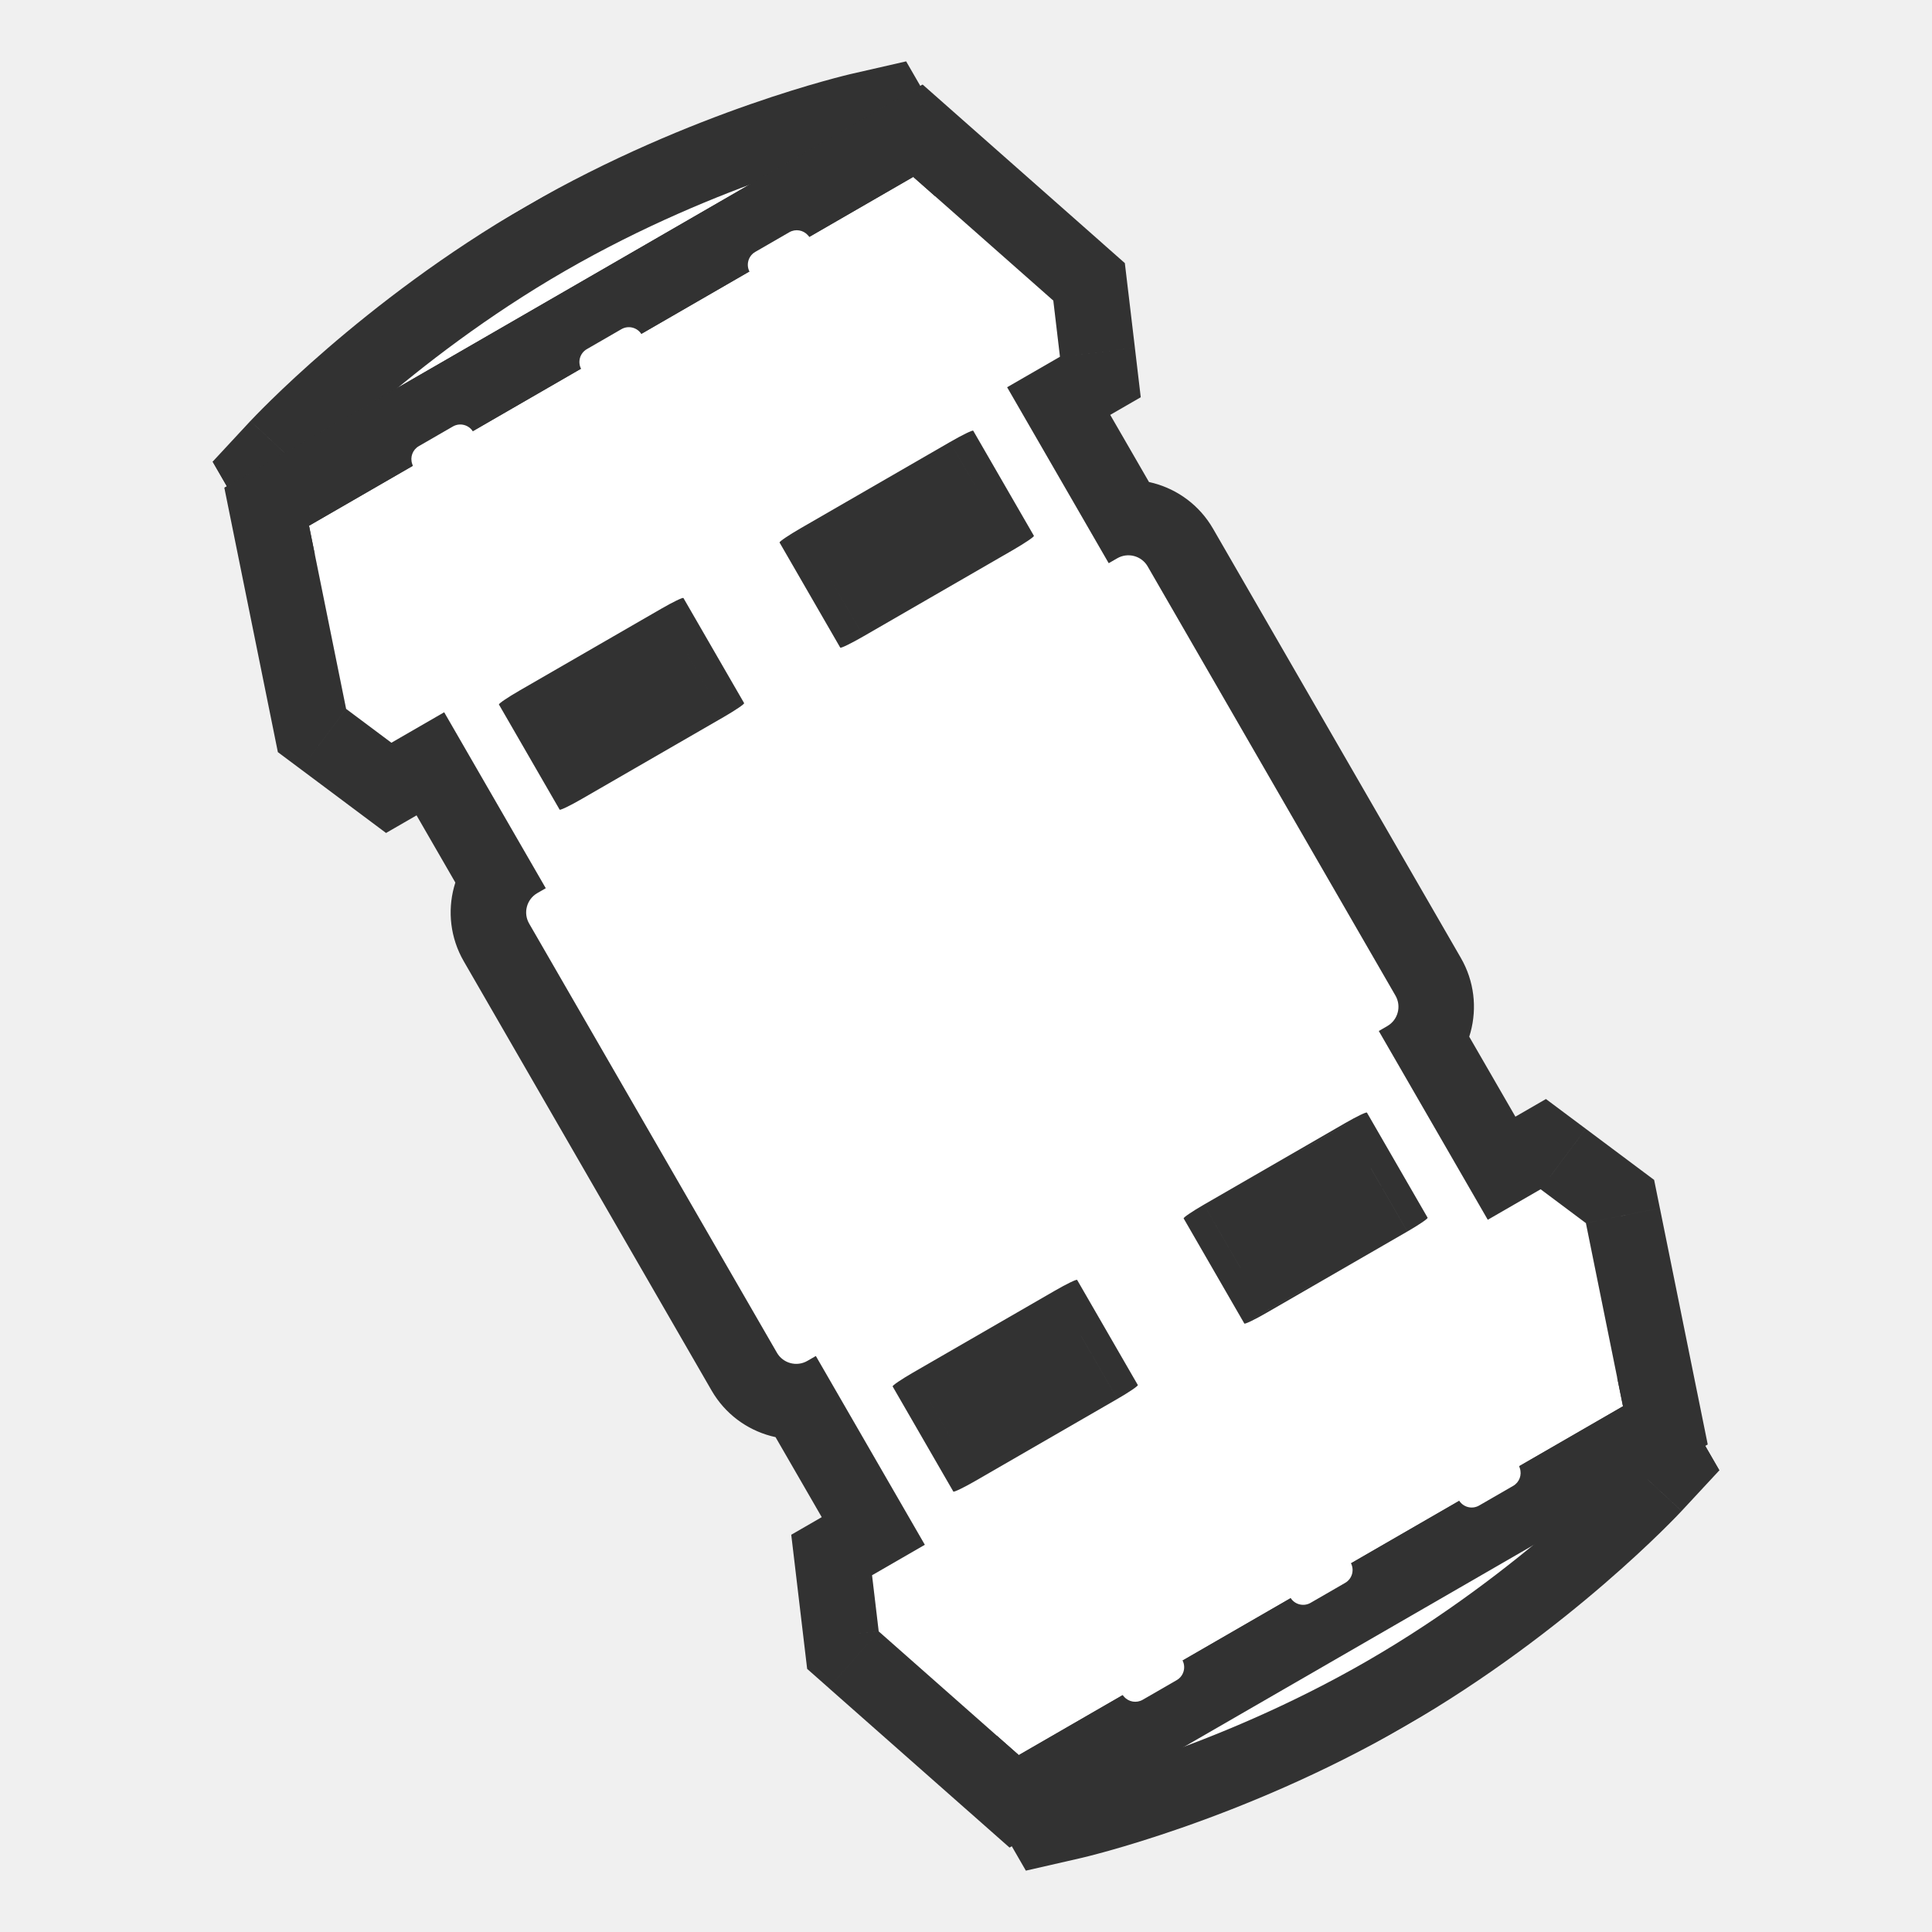
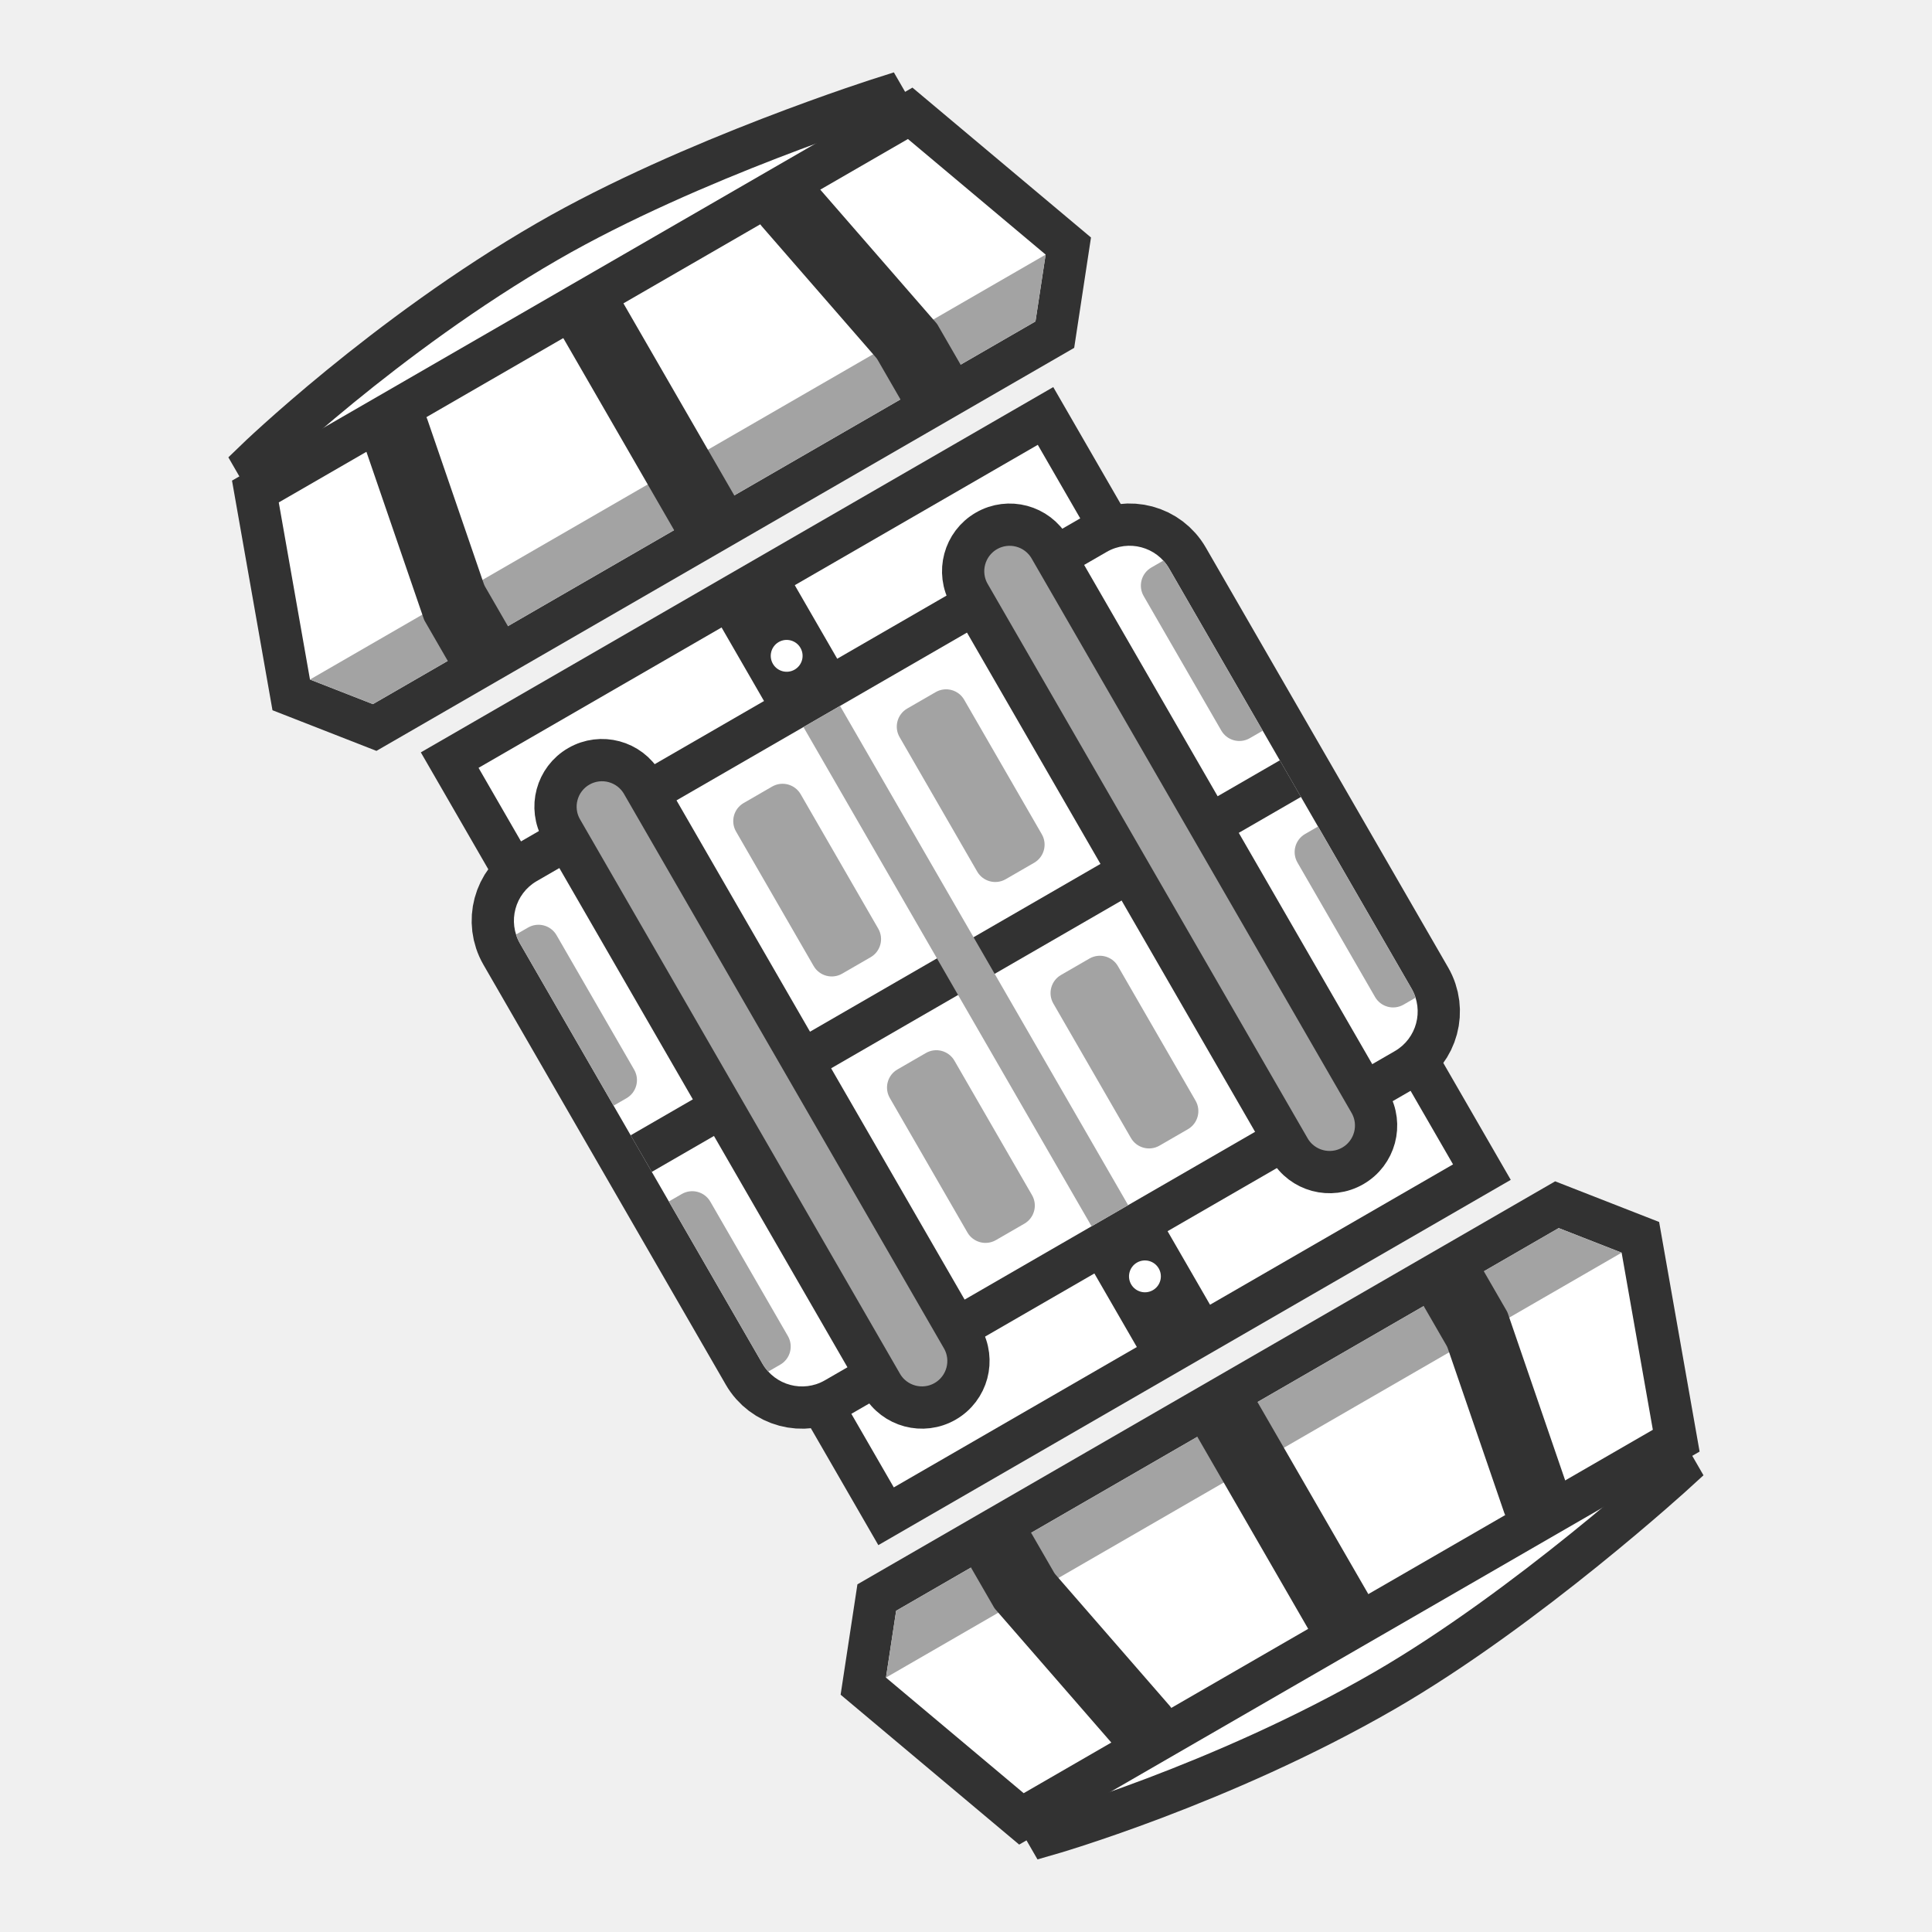
- <svg xmlns="http://www.w3.org/2000/svg" style="isolation:isolate" width="128" height="128" version="1.1" id="svg5">
+ <svg xmlns="http://www.w3.org/2000/svg" style="isolation:isolate" width="128" height="128" version="1.1" id="svg5" xml:space="preserve">
  <defs id="defs5">
    <mask id="path-1-outside-1" maskUnits="userSpaceOnUse" x="6.465" y="0.102" width="54" height="13" fill="#000000">
      <rect fill="#ffffff" x="6.465" y="0.102" width="54" height="13" id="rect1" />
      <path fill-rule="evenodd" clip-rule="evenodd" d="m 54.533,8.072 c 0,-5.8e-4 0,-0.001 0,-0.002 0,0 -9.641,-2.968 -21.534,-2.968 -11.893,0 -21.534,2.968 -21.534,2.968 0,5.8e-4 0,0.001 0,0.002 z" id="path1-7" />
    </mask>
    <mask id="path-3-outside-2" maskUnits="userSpaceOnUse" x="5.535" y="103.431" width="54" height="13" fill="#000000">
      <rect fill="#ffffff" x="5.535" y="103.431" width="54" height="13" id="rect3" />
      <path fill-rule="evenodd" clip-rule="evenodd" d="m 11.467,108.46 c 0,0.001 0,0.002 0,0.002 0,0 9.641,2.969 21.534,2.969 11.893,0 21.534,-2.969 21.534,-2.969 0,0 0,-0.001 0,-0.002 z" id="path4-9" />
    </mask>
    <mask id="path-5-outside-3" maskUnits="userSpaceOnUse" x="-0.051" y="6.242" width="66" height="105" fill="#000000">
      <rect fill="#ffffff" x="-0.051" y="6.242" width="66" height="105" id="rect6" />
      <path fill-rule="evenodd" clip-rule="evenodd" d="M 9.89,11.242 H 56.111 l 3.941,11.738 -1.478,3.442 h -4.042 v 13.46 h 0.651 c 0.816,0 1.478,0.661 1.478,1.478 v 32.832 c 0,0.816 -0.661,1.478 -1.478,1.478 h -0.651 v 14.441 h 4.042 l 1.477,3.442 -3.94,11.738 H 9.89 L 5.949,93.552 7.427,90.11 h 4.038 V 75.669 h -0.647 c -0.816,0 -1.478,-0.662 -1.478,-1.478 V 41.36 c 0,-0.816 0.662,-1.478 1.478,-1.478 h 0.647 V 26.422 H 7.427 L 5.95,22.98 Z m 4.974,68.718 c 0,-0.066 0.73,-0.12 1.63,-0.12 h 10.853 c 0.9,0 1.63,0.054 1.63,0.12 v 8.04 c 0,0.066 -0.73,0.12 -1.63,0.12 H 16.494 c -0.9,0 -1.63,-0.054 -1.63,-0.12 z M 16.494,27.673 c -0.9,0 -1.63,0.054 -1.63,0.12 v 8.04 c 0,0.066 0.73,0.12 1.63,0.12 h 10.853 c 0.9,0 1.63,-0.054 1.63,-0.12 v -8.04 c 0,-0.066 -0.73,-0.12 -1.63,-0.12 z m 20.633,52.287 c 0,-0.066 0.725,-0.12 1.619,-0.12 h 10.782 c 0.894,0 1.619,0.054 1.619,0.12 v 8.04 c 0,0.066 -0.725,0.12 -1.619,0.12 h -10.782 c -0.894,0 -1.619,-0.054 -1.619,-0.12 z m 0.916,-52.287 c -0.945,0 -1.711,0.054 -1.711,0.12 v 8.04 c 0,0.066 0.766,0.12 1.711,0.12 h 11.392 c 0.945,0 1.711,-0.054 1.711,-0.12 v -8.04 c 0,-0.066 -0.766,-0.12 -1.711,-0.12 z" id="path7" />
    </mask>
+     <mask id="path-1-outside-1-3" maskUnits="userSpaceOnUse" x="6.465" y="0.102" width="54" height="13" fill="#000000">
+       <rect fill="#ffffff" x="6.465" y="0.102" width="54" height="13" id="rect1-6" />
+       <path fill-rule="evenodd" clip-rule="evenodd" d="m 54.533,8.072 c 0,-5.8e-4 0,-0.001 0,-0.002 0,0 -9.641,-2.968 -21.534,-2.968 -11.893,0 -21.534,2.968 -21.534,2.968 0,5.8e-4 0,0.001 0,0.002 z" id="path1-7-5" />
+     </mask>
+     <mask id="path-3-outside-2-9" maskUnits="userSpaceOnUse" x="5.535" y="103.431" width="54" height="13" fill="#000000">
+       <rect fill="#ffffff" x="5.535" y="103.431" width="54" height="13" id="rect3-5" />
+       <path fill-rule="evenodd" clip-rule="evenodd" d="m 11.467,108.46 c 0,0.001 0,0.002 0,0.002 0,0 9.641,2.969 21.534,2.969 11.893,0 21.534,-2.969 21.534,-2.969 0,0 0,-0.001 0,-0.002 z" id="path4-9-4" />
+     </mask>
+     <mask id="path-5-outside-3-9" maskUnits="userSpaceOnUse" x="-0.051" y="6.242" width="66" height="105" fill="#000000">
+       <rect fill="#ffffff" x="-0.051" y="6.242" width="66" height="105" id="rect6-1" />
+       <path fill-rule="evenodd" clip-rule="evenodd" d="M 9.89,11.242 H 56.111 l 3.941,11.738 -1.478,3.442 h -4.042 v 13.46 h 0.651 c 0.816,0 1.478,0.661 1.478,1.478 v 32.832 c 0,0.816 -0.661,1.478 -1.478,1.478 h -0.651 v 14.441 h 4.042 l 1.477,3.442 -3.94,11.738 H 9.89 L 5.949,93.552 7.427,90.11 h 4.038 V 75.669 h -0.647 c -0.816,0 -1.478,-0.662 -1.478,-1.478 V 41.36 c 0,-0.816 0.662,-1.478 1.478,-1.478 h 0.647 V 26.422 H 7.427 L 5.95,22.98 Z m 4.974,68.718 c 0,-0.066 0.73,-0.12 1.63,-0.12 h 10.853 c 0.9,0 1.63,0.054 1.63,0.12 v 8.04 c 0,0.066 -0.73,0.12 -1.63,0.12 H 16.494 c -0.9,0 -1.63,-0.054 -1.63,-0.12 z M 16.494,27.673 c -0.9,0 -1.63,0.054 -1.63,0.12 v 8.04 c 0,0.066 0.73,0.12 1.63,0.12 h 10.853 c 0.9,0 1.63,-0.054 1.63,-0.12 v -8.04 c 0,-0.066 -0.73,-0.12 -1.63,-0.12 z m 20.633,52.287 c 0,-0.066 0.725,-0.12 1.619,-0.12 h 10.782 c 0.894,0 1.619,0.054 1.619,0.12 v 8.04 c 0,0.066 -0.725,0.12 -1.619,0.12 h -10.782 c -0.894,0 -1.619,-0.054 -1.619,-0.12 z m 0.916,-52.287 c -0.945,0 -1.711,0.054 -1.711,0.12 v 8.04 c 0,0.066 0.766,0.12 1.711,0.12 h 11.392 c 0.945,0 1.711,-0.054 1.711,-0.12 v -8.04 c 0,-0.066 -0.766,-0.12 -1.711,-0.12 z" id="path7-7" />
+     </mask>
  </defs>
-   <path fill-rule="evenodd" clip-rule="evenodd" d="m 57.551,9.764 c -2.9e-4,-5.02e-4 -6e-4,-10e-4 -8.5e-4,-0.002 0,0 -9.834,2.25 -20.133,8.196 -10.3,5.946 -17.165,13.338 -17.165,13.338 2.9e-4,5.02e-4 6e-4,10e-4 8.5e-4,0.002 z" fill="#ffffff" id="path2-3" />
-   <path d="m 54.533,8.07 h 5 V 4.378 L 56.004,3.291 Z m 0,0.002 v 5 h 5 V 8.072 Z M 32.999,5.102 V 10.102 Z M 11.465,8.07 9.994,3.291 6.465,4.378 v 3.692 z m 0,0.002 -5,0.021 0.021,4.979 h 4.979 z m 38.068,-0.002 c 0,-0.005 0,-0.009 0,-0.012 0,-0.002 0,-0.004 0,-0.004 0,10e-6 0,1.8e-4 0,3.7e-4 0,2e-4 0,5.1e-4 0,8.8e-4 0,7.3e-4 0,0.002 0,0.003 0,0.003 0,0.007 0,0.013 h 10 c 0,0.005 0,0.009 0,0.012 0,0.002 0,0.004 0,0.004 0,-1e-5 0,-1.8e-4 0,-3.6e-4 0,-2e-4 0,-5.1e-4 0,-8.9e-4 0,-7.3e-4 0,-0.002 0,-0.003 0,-0.003 0,-0.007 0,-0.013 z m -16.534,2.032 c 5.549,0 10.608,0.694 14.291,1.396 1.835,0.349 3.31,0.697 4.313,0.953 0.501,0.128 0.883,0.233 1.131,0.303 0.124,0.035 0.214,0.061 0.27,0.078 0.028,0.008 0.046,0.014 0.056,0.017 0.005,0.001 0.007,0.002 0.008,0.002 10e-5,10e-5 -3e-4,-10e-5 -0.001,-4e-4 -5e-4,-10e-5 -0.001,-3e-4 -0.002,-6e-4 -4e-4,-1e-4 -0.001,-3e-4 -0.001,-4e-4 -8e-4,-2e-4 -0.002,-4e-4 1.47,-4.779 1.471,-4.779 1.47,-4.779 1.47,-4.779 -3e-4,-1.1e-4 -0.001,-3.9e-4 -0.002,-6e-4 C 55.999,3.29 55.998,3.289 55.996,3.289 55.992,3.288 55.989,3.287 55.984,3.285 55.975,3.283 55.964,3.279 55.95,3.275 55.922,3.267 55.886,3.256 55.84,3.242 55.748,3.215 55.62,3.177 55.457,3.131 55.131,3.039 54.667,2.912 54.078,2.762 52.901,2.461 51.223,2.067 49.161,1.674 45.051,0.891 39.343,0.102 32.999,0.102 Z M 11.465,8.07 c 1.471,4.779 1.471,4.779 1.47,4.779 -2e-4,10e-5 -9e-4,3e-4 -0.001,4e-4 -8e-4,3e-4 -0.002,5e-4 -0.002,6e-4 -10e-4,3e-4 -0.001,4e-4 -0.001,4e-4 3e-4,-10e-5 0.003,-9e-4 0.008,-0.002 0.01,-0.003 0.029,-0.009 0.056,-0.017 0.055,-0.016 0.146,-0.043 0.27,-0.078 0.248,-0.07 0.63,-0.175 1.131,-0.303 1.003,-0.256 2.478,-0.604 4.313,-0.953 3.684,-0.702 8.743,-1.396 14.291,-1.396 V 0.102 c -6.344,-1e-6 -12.052,0.79 -16.162,1.573 -2.062,0.393 -3.74,0.787 -4.917,1.088 -0.589,0.15 -1.053,0.278 -1.379,0.37 -0.163,0.046 -0.291,0.083 -0.383,0.111 -0.046,0.014 -0.083,0.025 -0.11,0.033 -0.014,0.004 -0.025,0.008 -0.034,0.01 -0.004,0.001 -0.009,0.003 -0.012,0.004 -0.002,5.2e-4 -0.003,9.8e-4 -0.005,0.001 -6.9e-4,2.1e-4 -0.002,4.9e-4 -0.002,6e-4 -8.8e-4,2.7e-4 -0.002,5.3e-4 1.47,4.779 z m 5,-0.019 c 0,0.006 0,0.013 0,0.019 H 6.465 c 0,0.008 2e-5,0.015 5e-5,0.023 z m -5,5.021 h 43.068 V 3.072 h -43.068 z" fill="#323232" mask="url(#path-1-outside-1)" id="path3-8" transform="rotate(-30,59.19988,3.286209)" />
-   <path fill-rule="evenodd" clip-rule="evenodd" d="m 70.449,118.236 c 5e-4,8.6e-4 10e-4,0.002 10e-4,0.002 0,0 9.834,-2.249 20.133,-8.196 10.3,-5.946 17.164,-13.338 17.164,-13.338 0,0 -5e-4,-8.6e-4 -0.001,-0.002 z" fill="#ffffff" id="path5-0" />
-   <path d="m 11.467,108.462 h -5 v 3.692 l 3.529,1.087 z m 0,-0.002 v -5 h -5 v 5 z m 21.534,2.971 v -5 z m 21.534,-2.969 1.471,4.779 3.529,-1.087 v -3.692 z m 0,-0.002 5,-0.02 -0.021,-4.98 h -4.979 z m -38.068,0.002 c 0,0.005 0,0.01 0,0.012 0,0.002 0,0.004 0,0.004 0,0 0,0 0,-10e-4 0,0 0,0 0,0 0,-0.001 0,-0.002 0,-0.004 0,-0.003 0,-0.007 0,-0.013 h -10 c 0,-0.005 10e-6,-0.009 2e-5,-0.012 0,-0.002 10e-6,-0.004 10e-6,-0.003 0,0 0,0 -10e-6,0 0,0 0,0.001 0,0.001 0,0.001 0,0.002 -1e-5,0.003 -10e-6,0.003 -10e-6,0.008 -10e-6,0.013 z m 16.534,-2.031 c -5.549,0 -10.608,-0.695 -14.291,-1.396 -1.835,-0.35 -3.31,-0.697 -4.313,-0.953 -0.501,-0.128 -0.883,-0.233 -1.131,-0.303 -0.124,-0.035 -0.214,-0.062 -0.27,-0.078 -0.028,-0.008 -0.046,-0.014 -0.056,-0.017 -0.005,-10e-4 -0.007,-0.002 -0.008,-0.002 -10e-5,0 3e-4,0 0.001,0 5e-4,0 0.001,0 0.002,0.001 4e-4,0 0.001,0 0.001,0 8e-4,0 0.002,10e-4 -1.47,4.779 -1.471,4.779 -1.47,4.779 -1.47,4.779 3.4e-4,0 0.001,0.001 0.002,0.001 0.001,0 0.003,10e-4 0.005,10e-4 0.003,0.001 0.007,0.003 0.012,0.004 0.009,0.003 0.021,0.006 0.034,0.01 0.028,0.009 0.064,0.02 0.11,0.033 0.092,0.027 0.22,0.065 0.383,0.111 0.326,0.092 0.79,0.219 1.379,0.37 1.177,0.3 2.855,0.694 4.917,1.087 4.11,0.783 9.818,1.573 16.162,1.573 z m 21.534,2.031 c -1.471,-4.778 -1.471,-4.779 -1.47,-4.779 2e-4,0 9e-4,0 0.001,0 8e-4,-0.001 0.002,-0.001 0.002,-0.001 10e-4,0 0.001,0 0.001,0 -3e-4,0 -0.003,0.001 -0.008,0.002 -0.01,0.003 -0.029,0.009 -0.056,0.017 -0.055,0.016 -0.146,0.043 -0.27,0.078 -0.248,0.07 -0.63,0.175 -1.131,0.303 -1.003,0.256 -2.478,0.603 -4.313,0.953 -3.684,0.701 -8.743,1.396 -14.291,1.396 v 10 c 6.344,0 12.052,-0.79 16.162,-1.573 2.062,-0.393 3.74,-0.787 4.917,-1.087 0.589,-0.151 1.053,-0.278 1.379,-0.37 0.163,-0.046 0.291,-0.084 0.383,-0.111 0.046,-0.013 0.083,-0.024 0.11,-0.033 0.014,-0.004 0.025,-0.007 0.034,-0.01 0.004,-0.001 0.009,-0.003 0.012,-0.004 0.002,0 0.003,-10e-4 0.005,-10e-4 7e-4,0 0.002,-0.001 0.002,-0.001 8e-4,0 0.002,0 -1.47,-4.779 z m -5,0.019 c 0,-0.006 0,-0.012 0,-0.019 h 10 c 0,-0.007 -1e-4,-0.015 -1e-4,-0.022 z m 5,-5.021 h -43.068 v 10 h 43.068 z" fill="#323232" mask="url(#path-3-outside-2)" id="path6" transform="rotate(-30,59.19988,3.286209)" />
-   <path fill-rule="evenodd" clip-rule="evenodd" d="m 20.474,34.831 40.029,-23.111 9.282,8.195 0.441,3.719 -3.5,2.021 6.73,11.657 0.564,-0.326 c 0.707,-0.408 1.61,-0.166 2.018,0.541 l 16.416,28.434 c 0.408,0.707 0.166,1.61 -0.541,2.018 l -0.564,0.326 7.22,12.506 3.5,-2.021 3,2.242 2.457,12.136 -40.029,23.111 -9.282,-8.195 -0.441,-3.72 3.497,-2.019 -7.22,-12.506 -0.561,0.324 c -0.707,0.408 -1.61,0.166 -2.018,-0.541 L 35.057,61.189 c -0.408,-0.707 -0.166,-1.61 0.541,-2.018 l 0.561,-0.324 -6.73,-11.657 -3.498,2.019 -3,-2.242 z m 38.667,57.024 c -0.033,-0.057 0.572,-0.469 1.351,-0.919 l 9.399,-5.427 c 0.78,-0.45 1.438,-0.768 1.471,-0.711 l 4.02,6.963 c 0.033,0.057 -0.572,0.469 -1.351,0.919 l -9.399,5.427 c -0.78,0.45 -1.438,0.768 -1.471,0.711 z M 34.409,45.759 c -0.78,0.45 -1.385,0.861 -1.351,0.919 l 4.02,6.963 c 0.033,0.057 0.692,-0.261 1.471,-0.711 l 9.399,-5.427 c 0.78,-0.45 1.385,-0.861 1.351,-0.919 l -4.02,-6.963 c -0.033,-0.057 -0.692,0.261 -1.471,0.711 z m 44.012,34.965 c -0.033,-0.057 0.568,-0.466 1.342,-0.914 l 9.337,-5.391 c 0.774,-0.447 1.429,-0.763 1.462,-0.705 l 4.02,6.963 c 0.033,0.057 -0.568,0.466 -1.342,0.914 l -9.337,5.391 c -0.774,0.447 -1.429,0.763 -1.462,0.706 z M 53.07,34.985 c -0.818,0.472 -1.455,0.902 -1.422,0.959 l 4.02,6.963 c 0.033,0.057 0.723,-0.279 1.542,-0.751 l 9.866,-5.696 c 0.818,-0.472 1.455,-0.902 1.421,-0.959 l -4.02,-6.963 c -0.033,-0.057 -0.723,0.279 -1.542,0.751 z" fill="#ffffff" id="path8" />
-   <path d="M 56.111,11.242 60.851,9.651 59.707,6.242 h -3.596 z m -46.222,0 V 6.242 H 6.294 L 5.149,9.651 Z m 50.162,11.738 4.594,1.973 0.753,-1.754 -0.608,-1.81 z m -1.478,3.442 v 5 h 3.294 l 1.3,-3.027 z m -4.042,0 v -5 h -5 v 5 z m 0,13.46 h -5 v 5 h 5 z m 0,35.787 v -5 h -5 v 5 z m 0,14.441 h -5 v 5 h 5 z m 4.042,0 4.595,-1.972 -1.3,-3.028 h -3.295 z m 1.477,3.442 4.74,1.591 0.607,-1.809 -0.753,-1.754 z M 56.112,105.29 v 5 h 3.596 l 1.144,-3.409 z m -46.222,0 -4.74,1.591 1.144,3.409 H 9.89 Z M 5.949,93.552 1.355,91.579 0.602,93.333 1.209,95.143 Z M 7.427,90.11 v -5 H 4.133 l -1.3,3.027 z m 4.038,0 v 5 h 5 v -5 z m 0,-14.441 h 5 v -5 h -5 z m 0,-35.787 v 5 h 5 v -5 z m 0,-13.46 h 5 v -5 h -5 z m -4.039,0 -4.595,1.972 1.3,3.028 h 3.295 z M 5.95,22.98 1.21,21.39 0.602,23.199 1.355,24.953 Z M 56.111,6.242 H 9.89 V 16.242 H 56.111 Z M 64.792,21.389 60.851,9.651 51.371,12.834 55.312,24.572 Z m -1.624,7.006 1.478,-3.442 -9.188,-3.946 -1.478,3.442 z m -8.636,3.027 h 4.042 v -10 h -4.042 z m 5,8.46 V 26.422 h -10 v 13.46 z m -4.349,-5 h -0.651 v 10 h 0.651 z m 6.478,6.478 c 0,-3.578 -2.9,-6.478 -6.478,-6.478 v 10 c -1.945,0 -3.522,-1.577 -3.522,-3.522 z m 0,32.832 V 41.36 h -10 v 32.832 z m -6.478,6.478 c 3.578,0 6.478,-2.9 6.478,-6.478 h -10 c 0,-1.945 1.577,-3.522 3.522,-3.522 z m -0.651,0 h 0.651 v -10 h -0.651 z m 5,9.441 V 75.669 h -10 v 14.441 z m -5,5 h 4.042 v -10 h -4.042 z m -0.553,-3.028 1.477,3.442 9.189,-3.944 -1.477,-3.442 z m 1.332,-0.121 -3.94,11.738 9.48,3.182 3.94,-11.738 z m 0.8,8.329 H 9.89 l 10e-6,10 H 56.112 Z m -41.482,3.409 -3.941,-11.739 -9.48,3.183 3.941,11.738 z M 10.543,95.525 12.021,92.083 2.833,88.137 1.355,91.579 Z M 7.427,95.11 h 4.038 v -10 H 7.427 Z M 6.465,75.669 V 90.11 H 16.465 V 75.669 Z m 4.353,5 h 0.647 v -10 H 10.818 Z M 4.34,74.192 c 0,3.577 2.9,6.478 6.478,6.478 v -10 c 1.945,0 3.522,1.577 3.522,3.522 z m 0,-32.832 V 74.192 H 14.341 V 41.36 Z m 6.478,-6.478 c -3.578,0 -6.478,2.9 -6.478,6.478 H 14.341 c 0,1.945 -1.577,3.522 -3.522,3.522 z m 0.647,0 h -0.647 v 10 h 0.647 z M 6.465,26.422 V 39.882 H 16.465 V 26.422 Z m 0.961,5 h 4.039 v -10 H 7.427 Z M 1.355,24.953 2.832,28.394 12.022,24.45 10.544,21.009 Z M 5.149,9.651 1.21,21.39 10.69,24.571 14.63,12.833 Z M 16.494,74.84 c -0.532,0 -1.068,0.015 -1.52,0.049 -0.202,0.015 -0.514,0.042 -0.84,0.099 -0.125,0.022 -0.496,0.088 -0.931,0.244 -0.186,0.067 -0.704,0.261 -1.267,0.669 -0.409,0.296 -2.072,1.601 -2.072,4.059 h 10 c 0,2.45 -1.658,3.746 -2.055,4.035 -0.552,0.401 -1.053,0.586 -1.218,0.645 -0.391,0.141 -0.698,0.192 -0.741,0.199 -0.161,0.028 -0.234,0.029 -0.141,0.022 0.138,-0.01 0.417,-0.022 0.785,-0.022 z m 10.853,0 H 16.494 v 10 h 10.853 z m 6.63,5.12 c 0,-2.458 -1.664,-3.763 -2.072,-4.059 -0.563,-0.409 -1.081,-0.602 -1.267,-0.669 -0.434,-0.156 -0.806,-0.222 -0.931,-0.244 -0.326,-0.057 -0.637,-0.084 -0.84,-0.099 -0.452,-0.033 -0.988,-0.049 -1.52,-0.049 v 10 c 0.368,0 0.647,0.011 0.785,0.022 0.093,0.007 0.019,0.005 -0.141,-0.022 -0.042,-0.007 -0.35,-0.058 -0.741,-0.199 -0.165,-0.059 -0.665,-0.245 -1.218,-0.645 -0.398,-0.288 -2.056,-1.585 -2.056,-4.035 z m 0,8.04 v -8.04 h -10 v 8.04 z m -6.63,5.12 c 0.532,0 1.068,-0.015 1.52,-0.049 0.202,-0.015 0.514,-0.042 0.84,-0.099 0.125,-0.022 0.496,-0.087 0.931,-0.244 0.186,-0.067 0.704,-0.261 1.267,-0.669 0.409,-0.296 2.072,-1.601 2.072,-4.059 h -10 c 0,-2.45 1.658,-3.747 2.056,-4.035 0.552,-0.401 1.053,-0.586 1.218,-0.645 0.391,-0.141 0.698,-0.192 0.741,-0.199 0.161,-0.028 0.234,-0.029 0.141,-0.022 -0.138,0.01 -0.417,0.022 -0.785,0.022 z m -10.853,0 h 10.853 v -10 H 16.494 Z m -6.63,-5.12 c 0,2.458 1.664,3.763 2.072,4.059 0.563,0.409 1.081,0.602 1.267,0.669 0.434,0.157 0.806,0.222 0.931,0.244 0.326,0.057 0.637,0.084 0.84,0.099 0.452,0.033 0.988,0.049 1.52,0.049 v -10 c -0.368,0 -0.647,-0.011 -0.785,-0.022 -0.093,-0.007 -0.019,-0.005 0.141,0.022 0.042,0.007 0.35,0.058 0.741,0.199 0.165,0.059 0.665,0.245 1.218,0.645 0.398,0.288 2.055,1.585 2.055,4.035 z m 0,-8.04 v 8.04 h 10 v -8.04 z M 19.864,27.793 c 0,2.45 -1.658,3.747 -2.055,4.035 -0.552,0.401 -1.053,0.586 -1.218,0.645 -0.391,0.141 -0.698,0.192 -0.741,0.199 -0.161,0.028 -0.234,0.029 -0.141,0.022 0.138,-0.01 0.417,-0.022 0.785,-0.022 v -10 c -0.532,0 -1.068,0.015 -1.52,0.049 -0.202,0.015 -0.514,0.042 -0.84,0.099 -0.125,0.022 -0.496,0.087 -0.931,0.244 -0.186,0.067 -0.704,0.261 -1.267,0.669 -0.409,0.296 -2.072,1.601 -2.072,4.059 z m 0,8.04 v -8.04 H 9.864 v 8.04 z m -3.37,-4.88 c -0.368,0 -0.647,-0.011 -0.785,-0.022 -0.093,-0.007 -0.019,-0.005 0.141,0.022 0.042,0.007 0.35,0.058 0.741,0.199 0.165,0.059 0.665,0.245 1.218,0.645 0.398,0.288 2.055,1.585 2.055,4.035 H 9.864 c 0,2.458 1.664,3.763 2.072,4.059 0.563,0.409 1.081,0.602 1.267,0.669 0.434,0.156 0.806,0.222 0.931,0.244 0.326,0.057 0.638,0.084 0.84,0.099 0.452,0.033 0.988,0.049 1.52,0.049 z m 10.853,0 H 16.494 v 10 h 10.853 z m -3.37,4.88 c 0,-2.45 1.658,-3.746 2.055,-4.035 0.552,-0.401 1.053,-0.586 1.218,-0.645 0.391,-0.141 0.698,-0.192 0.741,-0.199 0.161,-0.028 0.234,-0.029 0.141,-0.022 -0.138,0.01 -0.417,0.022 -0.785,0.022 v 10 c 0.532,0 1.068,-0.015 1.52,-0.049 0.202,-0.015 0.514,-0.042 0.84,-0.099 0.125,-0.022 0.496,-0.088 0.931,-0.244 0.186,-0.067 0.704,-0.261 1.267,-0.669 0.409,-0.296 2.072,-1.601 2.072,-4.059 z m 0,-8.04 v 8.04 h 10 v -8.04 z m 3.37,4.88 c 0.368,0 0.647,0.011 0.785,0.022 0.093,0.007 0.019,0.005 -0.141,-0.022 -0.042,-0.007 -0.35,-0.058 -0.741,-0.199 -0.165,-0.059 -0.665,-0.245 -1.218,-0.645 -0.398,-0.288 -2.055,-1.585 -2.055,-4.035 h 10 c 0,-2.458 -1.664,-3.763 -2.072,-4.059 -0.563,-0.409 -1.081,-0.602 -1.267,-0.669 C 30.203,22.908 29.832,22.842 29.707,22.82 29.381,22.764 29.069,22.737 28.867,22.722 28.415,22.688 27.879,22.673 27.347,22.673 Z m -10.853,0 h 10.853 v -10 H 16.494 Z m 22.252,42.167 c -0.53,0 -1.064,0.015 -1.515,0.049 -0.202,0.015 -0.514,0.042 -0.841,0.1 -0.125,0.022 -0.498,0.088 -0.934,0.247 -0.188,0.068 -0.706,0.263 -1.27,0.675 -0.415,0.303 -2.059,1.607 -2.059,4.05 h 10 c 0,2.434 -1.639,3.731 -2.043,4.026 -0.553,0.404 -1.054,0.591 -1.221,0.651 -0.393,0.142 -0.703,0.194 -0.746,0.202 -0.163,0.029 -0.238,0.03 -0.147,0.023 0.135,-0.01 0.411,-0.021 0.775,-0.021 z m 10.782,0 h -10.782 v 10 h 10.782 z m 6.619,5.12 c 0,-2.443 -1.645,-3.747 -2.06,-4.05 -0.564,-0.412 -1.082,-0.607 -1.27,-0.675 -0.436,-0.158 -0.809,-0.225 -0.934,-0.247 -0.327,-0.057 -0.639,-0.085 -0.841,-0.1 -0.451,-0.033 -0.985,-0.049 -1.515,-0.049 v 10 c 0.364,0 0.64,0.011 0.775,0.021 0.091,0.007 0.016,0.005 -0.147,-0.023 -0.043,-0.008 -0.353,-0.059 -0.746,-0.202 -0.166,-0.06 -0.668,-0.247 -1.22,-0.651 -0.404,-0.295 -2.043,-1.591 -2.043,-4.026 z m 0,8.04 v -8.04 h -10 v 8.04 z m -6.619,5.12 c 0.53,0 1.064,-0.015 1.515,-0.049 0.202,-0.015 0.514,-0.042 0.841,-0.1 0.125,-0.022 0.498,-0.088 0.934,-0.247 0.188,-0.068 0.706,-0.263 1.27,-0.675 0.415,-0.303 2.06,-1.607 2.06,-4.05 h -10 c 0,-2.435 1.639,-3.731 2.043,-4.026 0.553,-0.404 1.054,-0.591 1.221,-0.651 0.393,-0.142 0.703,-0.194 0.746,-0.202 0.163,-0.029 0.238,-0.03 0.147,-0.023 -0.135,0.01 -0.411,0.021 -0.775,0.021 z m -10.782,0 h 10.782 v -10 h -10.782 z m -6.619,-5.12 c 0,2.443 1.645,3.747 2.06,4.05 0.564,0.412 1.082,0.607 1.27,0.675 0.436,0.158 0.809,0.225 0.934,0.247 0.327,0.057 0.639,0.085 0.841,0.1 0.451,0.033 0.985,0.049 1.515,0.049 v -10 c -0.364,0 -0.64,-0.011 -0.775,-0.021 -0.091,-0.007 -0.016,-0.005 0.147,0.023 0.043,0.008 0.353,0.059 0.746,0.202 0.166,0.06 0.668,0.247 1.22,0.651 0.404,0.295 2.043,1.591 2.043,4.026 z m 0,-8.04 v 8.04 h 10 v -8.04 z m 9.205,-52.167 c 0,2.561 -1.802,3.862 -2.148,4.101 -0.548,0.379 -1.04,0.551 -1.195,0.604 -0.376,0.129 -0.668,0.175 -0.704,0.18 -0.146,0.024 -0.204,0.024 -0.102,0.017 0.16,-0.011 0.466,-0.023 0.86,-0.023 v -10 c -0.551,0 -1.101,0.015 -1.56,0.047 -0.207,0.015 -0.516,0.04 -0.835,0.093 -0.122,0.02 -0.482,0.081 -0.903,0.226 -0.178,0.061 -0.687,0.241 -1.246,0.628 -0.358,0.247 -2.166,1.556 -2.166,4.125 z m 0,8.04 v -8.04 h -10 v 8.04 z M 38.042,30.953 c -0.394,0 -0.699,-0.012 -0.86,-0.023 -0.103,-0.007 -0.044,-0.007 0.102,0.017 0.036,0.006 0.328,0.052 0.704,0.18 0.155,0.053 0.646,0.226 1.195,0.604 0.346,0.239 2.148,1.54 2.148,4.101 h -10 c 0,2.57 1.808,3.878 2.166,4.125 0.56,0.387 1.069,0.567 1.246,0.628 0.421,0.144 0.781,0.205 0.903,0.226 0.319,0.053 0.628,0.079 0.835,0.093 0.459,0.032 1.009,0.048 1.56,0.048 z m 11.392,0 H 38.042 v 10 h 11.392 z m -3.289,4.88 c 0,-2.561 1.802,-3.862 2.148,-4.101 0.548,-0.379 1.04,-0.551 1.195,-0.604 0.376,-0.129 0.668,-0.175 0.704,-0.18 0.146,-0.024 0.204,-0.024 0.102,-0.017 -0.16,0.011 -0.466,0.023 -0.86,0.023 v 10 c 0.551,0 1.101,-0.015 1.56,-0.048 0.207,-0.015 0.516,-0.04 0.835,-0.093 0.122,-0.02 0.482,-0.081 0.903,-0.226 0.178,-0.061 0.687,-0.241 1.246,-0.628 0.358,-0.247 2.166,-1.556 2.166,-4.125 z m 0,-8.04 v 8.04 h 10 v -8.04 z m 3.289,4.88 c 0.394,0 0.7,0.012 0.86,0.023 0.103,0.007 0.044,0.007 -0.102,-0.017 C 50.156,32.673 49.864,32.627 49.488,32.498 49.333,32.445 48.842,32.273 48.293,31.894 47.947,31.654 46.145,30.354 46.145,27.793 h 10 c 0,-2.57 -1.808,-3.878 -2.166,-4.125 -0.56,-0.387 -1.069,-0.567 -1.246,-0.628 -0.421,-0.144 -0.781,-0.205 -0.903,-0.226 -0.319,-0.053 -0.628,-0.079 -0.835,-0.093 -0.459,-0.032 -1.009,-0.047 -1.56,-0.047 z m -11.392,0 h 11.392 v -10 H 38.042 Z" fill="#323232" mask="url(#path-5-outside-3)" id="path9" transform="rotate(-30,59.19988,3.286209)" />
-   <path d="m 27.308,30.732 c -0.153,-0.446 0.031,-0.938 0.439,-1.173 l 2.257,-1.303 c 0.537,-0.31 1.223,-0.053 1.424,0.533 l 3.76,10.943 c 0.021,0.06 0.047,0.118 0.079,0.172 l 1.686,2.92 c 0.272,0.471 0.111,1.074 -0.361,1.346 l -2.29,1.322 c -0.471,0.272 -1.074,0.111 -1.346,-0.361 L 31.271,42.211 c -0.032,-0.055 -0.058,-0.113 -0.079,-0.172 z" fill="#ffffff" id="path10" />
-   <path d="m 100.692,97.268 c 0.153,0.446 -0.031,0.938 -0.439,1.174 l -2.257,1.303 c -0.537,0.31 -1.223,0.053 -1.424,-0.533 l -3.76,-10.943 c -0.021,-0.06 -0.047,-0.118 -0.079,-0.172 l -1.686,-2.92 c -0.272,-0.471 -0.111,-1.074 0.361,-1.346 l 2.29,-1.322 c 0.471,-0.272 1.074,-0.111 1.346,0.361 l 1.686,2.92 c 0.032,0.055 0.058,0.113 0.079,0.172 z" fill="#ffffff" id="path11" />
-   <path d="m 53.531,15.592 c -0.309,-0.355 -0.827,-0.442 -1.236,-0.206 l -2.257,1.303 c -0.537,0.31 -0.657,1.032 -0.251,1.5 l 7.597,8.727 c 0.042,0.048 0.078,0.099 0.11,0.154 l 1.686,2.92 c 0.272,0.471 0.874,0.633 1.346,0.36 l 2.29,-1.322 c 0.471,-0.272 0.633,-0.874 0.361,-1.346 l -1.686,-2.92 c -0.032,-0.055 -0.069,-0.107 -0.11,-0.154 z" fill="#ffffff" id="path12" />
-   <path d="m 74.469,112.408 c 0.31,0.356 0.828,0.442 1.236,0.207 l 2.257,-1.303 c 0.537,-0.31 0.657,-1.033 0.25,-1.5 l -7.597,-8.727 c -0.042,-0.048 -0.078,-0.099 -0.11,-0.154 l -1.686,-2.92 c -0.272,-0.471 -0.874,-0.633 -1.346,-0.361 l -2.29,1.322 c -0.471,0.272 -0.633,0.874 -0.36,1.346 l 1.686,2.92 c 0.032,0.055 0.069,0.106 0.11,0.154 z" fill="#ffffff" id="path13" />
-   <rect x="21.121" y="39.472" width="4.614" height="17.075" rx="0.985" fill="#ffffff" id="rect13" transform="rotate(-30)" />
-   <rect x="-25.73" y="-135.38" width="4.614" height="17.075" rx="0.985" transform="rotate(150)" fill="#ffffff" id="rect14" />
+   <path style="isolation:isolate;fill:#ffffff;fill-opacity:1;stroke:#323232;stroke-width:2.8;stroke-linecap:butt;stroke-linejoin:miter;stroke-dasharray:none;stroke-opacity:1" d="m 111.086,97.468 c 0,0 -9.917,9.084 -19.389,14.555 -10.804,6.24 -22.294,9.521 -22.294,9.521 L 67.821,118.804 109.505,94.727 Z" id="path17-0" />
+   <path style="isolation:isolate;fill:#ffffff;fill-opacity:1;stroke:#323232;stroke-width:5.6;stroke-linecap:butt;stroke-linejoin:miter;stroke-dasharray:none;stroke-opacity:1;paint-order:stroke fill markers" d="m 59.372,106.718 -0.674,4.427 9.123,7.658 41.684,-24.076 -2.068,-11.733 -4.169,-1.63 z" id="path16-9" />
+   <path style="isolation:isolate;fill:#a3a3a3;fill-opacity:1;stroke:none;stroke-width:1px;stroke-linecap:butt;stroke-linejoin:miter;stroke-opacity:1" d="M 58.698,111.145 107.437,82.994 103.267,81.364 59.372,106.718 Z" id="path21-0" />
+   <path d="m 73.779,115.623 c 0.308,0.354 0.825,0.441 1.232,0.206 l 2.251,-1.3 c 0.535,-0.309 0.655,-1.03 0.25,-1.496 l -7.574,-8.705 c -0.041,-0.048 -0.078,-0.099 -0.11,-0.154 l -1.681,-2.912 c -0.271,-0.47 -0.872,-0.631 -1.342,-0.36 l -2.283,1.319 c -0.47,0.271 -0.631,0.872 -0.359,1.342 l 1.681,2.912 c 0.032,0.055 0.068,0.106 0.11,0.154 z" fill="#ffffff" id="path10-5-7-6" style="isolation:isolate;fill:#323232;fill-opacity:1;stroke-width:1" />
+   <path d="m 103.772,98.299 c 0.153,0.445 -0.031,0.935 -0.438,1.17 l -2.251,1.3 c -0.535,0.309 -1.219,0.053 -1.42,-0.532 L 95.916,89.323 c -0.021,-0.06 -0.047,-0.117 -0.078,-0.172 l -1.681,-2.912 c -0.271,-0.47 -0.11,-1.071 0.36,-1.342 l 2.283,-1.319 c 0.47,-0.271 1.07,-0.11 1.341,0.36 l 1.681,2.912 c 0.032,0.055 0.058,0.112 0.078,0.172 z" fill="#ffffff" id="path12-2-5-8" style="isolation:isolate;fill:#323232;fill-opacity:1;stroke-width:1" />
+   <rect x="21.127" y="-137.818" width="4.601" height="17.029" rx="0.982" fill="#ffffff" id="rect13-6-5-3" style="isolation:isolate;fill:#323232;fill-opacity:1;stroke-width:1" transform="matrix(0.8659318,-0.500162,-0.499838,-0.8661189,0,0)" />
+   <rect style="isolation:isolate;fill:#ffffff;fill-opacity:1;fill-rule:evenodd;stroke:#323232;stroke-width:5.6;stroke-linecap:round;stroke-linejoin:miter;stroke-miterlimit:2;stroke-dasharray:none;stroke-opacity:1;paint-order:stroke fill markers" id="rect15-5" width="42.787" height="55.041" x="2.033" y="59.909" ry="0" transform="matrix(0.8659318,-0.500162,0.499838,0.8661189,0,0)" />
+   <path style="fill:none;stroke:#323232;stroke-width:5.6;stroke-linecap:butt;stroke-linejoin:miter;stroke-dasharray:none;stroke-opacity:1" d="M 78.435,89.042 49.539,38.972" id="path18" />
+   <rect style="fill:#ffffff;fill-opacity:1;fill-rule:evenodd;stroke:#323232;stroke-width:5.6;stroke-linecap:round;stroke-linejoin:miter;stroke-miterlimit:2;stroke-dasharray:none;stroke-opacity:1;paint-order:stroke fill markers" id="rect4" width="49.666" height="38.188" x="-1.406" y="68.335" ry="3.031" transform="matrix(0.8659318,-0.500162,0.499838,0.8661189,0,0)" />
+   <path style="fill:none;stroke:#323232;stroke-width:2.8;stroke-linecap:butt;stroke-linejoin:miter;stroke-dasharray:none;stroke-opacity:1" d="M 42.483,76.428 85.491,51.586" id="path14" />
+   <path style="fill:none;stroke:#a3a3a3;stroke-width:2.8;stroke-linecap:butt;stroke-linejoin:miter;stroke-dasharray:none;stroke-opacity:1" d="M 54.443,47.469 73.531,80.545" id="path15" />
+   <rect style="fill:#a3a3a3;fill-opacity:1;fill-rule:evenodd;stroke:none;stroke-width:2.8;stroke-linecap:round;stroke-linejoin:miter;stroke-miterlimit:2;stroke-dasharray:none;stroke-opacity:1;paint-order:stroke fill markers" id="rect18" width="4.944" height="13.054" x="14.699" y="70.712" rx="1.384" ry="1.385" transform="matrix(0.8659318,-0.500162,0.499838,0.8661189,0,0)" />
+   <rect style="isolation:isolate;fill:#a3a3a3;fill-opacity:1;fill-rule:evenodd;stroke:none;stroke-width:2.8;stroke-linecap:round;stroke-linejoin:miter;stroke-miterlimit:2;stroke-dasharray:none;stroke-opacity:1;paint-order:stroke fill markers" id="rect18-3" width="4.944" height="13.054" x="14.699" y="91.093" rx="1.384" ry="1.385" transform="matrix(0.8659318,-0.500162,0.499838,0.8661189,0,0)" />
+   <rect style="isolation:isolate;fill:#a3a3a3;fill-opacity:1;fill-rule:evenodd;stroke:none;stroke-width:2.8;stroke-linecap:round;stroke-linejoin:miter;stroke-miterlimit:2;stroke-dasharray:none;stroke-opacity:1;paint-order:stroke fill markers" id="rect18-6" width="4.944" height="13.054" x="27.211" y="70.712" rx="1.384" ry="1.385" transform="matrix(0.8659318,-0.500162,0.499838,0.8661189,0,0)" />
+   <rect style="isolation:isolate;fill:#a3a3a3;fill-opacity:1;fill-rule:evenodd;stroke:none;stroke-width:2.8;stroke-linecap:round;stroke-linejoin:miter;stroke-miterlimit:2;stroke-dasharray:none;stroke-opacity:1;paint-order:stroke fill markers" id="rect18-3-5" width="4.944" height="13.054" x="27.211" y="91.093" rx="1.384" ry="1.385" transform="matrix(0.8659318,-0.500162,0.499838,0.8661189,0,0)" />
+   <path id="rect18-6-5" style="isolation:isolate;fill:#a3a3a3;fill-opacity:1;fill-rule:evenodd;stroke:none;stroke-width:2.8;stroke-linecap:round;stroke-linejoin:miter;stroke-miterlimit:2;stroke-dasharray:none;stroke-opacity:1;paint-order:stroke fill markers" d="m 34.188,61.913 c 0.065,0.205 0.153,0.407 0.265,0.601 l 6.198,10.74 0.856,-0.494 c 0.664,-0.384 0.89,-1.228 0.507,-1.892 L 36.874,61.961 C 36.49,61.297 35.646,61.071 34.982,61.454 Z" />
+   <path id="rect18-3-5-3" style="isolation:isolate;fill:#a3a3a3;fill-opacity:1;fill-rule:evenodd;stroke:none;stroke-width:2.8;stroke-linecap:round;stroke-linejoin:miter;stroke-miterlimit:2;stroke-dasharray:none;stroke-opacity:1;paint-order:stroke fill markers" d="m 44.314,79.6 6.198,10.74 c 0.112,0.195 0.243,0.371 0.388,0.53 l 0.794,-0.459 c 0.664,-0.384 0.89,-1.228 0.507,-1.892 L 47.061,79.613 C 46.677,78.949 45.834,78.723 45.169,79.106 Z" />
+   <path id="rect18-6-5-7" style="isolation:isolate;fill:#a3a3a3;fill-opacity:1;fill-rule:evenodd;stroke:none;stroke-width:2.8;stroke-linecap:round;stroke-linejoin:miter;stroke-miterlimit:2;stroke-dasharray:none;stroke-opacity:1;paint-order:stroke fill markers" d="m 77.073,37.142 c 0.145,0.159 0.276,0.336 0.388,0.53 l 6.198,10.74 -0.856,0.494 c -0.664,0.384 -1.508,0.157 -1.891,-0.507 l -5.14,-8.907 c -0.383,-0.664 -0.157,-1.508 0.507,-1.892 z" />
+   <path id="rect18-3-5-3-9" style="isolation:isolate;fill:#a3a3a3;fill-opacity:1;fill-rule:evenodd;stroke:none;stroke-width:2.8;stroke-linecap:round;stroke-linejoin:miter;stroke-miterlimit:2;stroke-dasharray:none;stroke-opacity:1;paint-order:stroke fill markers" d="m 87.322,54.759 6.198,10.74 c 0.112,0.195 0.2,0.396 0.265,0.601 l -0.794,0.459 c -0.664,0.384 -1.508,0.157 -1.891,-0.507 l -5.14,-8.907 c -0.383,-0.664 -0.157,-1.508 0.507,-1.892 z" />
+   <rect style="isolation:isolate;fill:#a3a3a3;fill-opacity:1;fill-rule:evenodd;stroke:#323232;stroke-width:2.8;stroke-linecap:round;stroke-linejoin:round;stroke-miterlimit:2;stroke-dasharray:none;stroke-opacity:1;paint-order:normal" id="rect5-5" width="6.164" height="48.569" x="4.751" y="63.145" ry="3.082" rx="3.082" transform="matrix(0.8659318,-0.500162,0.499838,0.8661189,0,0)" />
+   <rect style="isolation:isolate;fill:#a3a3a3;fill-opacity:1;fill-rule:evenodd;stroke:#323232;stroke-width:2.8;stroke-linecap:round;stroke-linejoin:round;stroke-miterlimit:2;stroke-dasharray:none;stroke-opacity:1;paint-order:normal" id="rect5-5-5" width="6.164" height="48.569" x="35.939" y="63.145" ry="3.082" rx="3.082" transform="matrix(0.8659318,-0.500162,0.499838,0.8661189,0,0)" />
+   <path style="fill:#ffffff;fill-opacity:1;stroke:#323232;stroke-width:2.8;stroke-linecap:butt;stroke-linejoin:miter;stroke-dasharray:none;stroke-opacity:1" d="m 58.571,6.469 c 0,0 -12.822,4.05 -22.294,9.521 -10.804,6.24 -19.389,14.555 -19.389,14.555 l 1.582,2.741 41.684,-24.076 z" id="path17" />
+   <path style="fill:#ffffff;fill-opacity:1;stroke:#323232;stroke-width:5.6;stroke-linecap:butt;stroke-linejoin:miter;stroke-dasharray:none;stroke-opacity:1;paint-order:stroke fill markers" d="M 24.706,46.65 20.537,45.02 18.469,33.287 60.153,9.21 l 9.123,7.658 -0.674,4.427 z" id="path16" />
+   <path style="fill:#a3a3a3;fill-opacity:1;stroke:none;stroke-width:1px;stroke-linecap:butt;stroke-linejoin:miter;stroke-opacity:1" d="M 20.537,45.02 69.276,16.869 68.602,21.296 24.706,46.65 Z" id="path21" />
+   <path d="m 24.201,29.715 c -0.153,-0.445 0.031,-0.935 0.438,-1.17 l 2.251,-1.3 c 0.535,-0.309 1.219,-0.053 1.42,0.532 l 3.748,10.914 c 0.021,0.06 0.047,0.117 0.078,0.172 l 1.681,2.912 c 0.271,0.47 0.11,1.071 -0.36,1.342 l -2.283,1.319 c -0.47,0.271 -1.07,0.11 -1.341,-0.36 l -1.681,-2.912 c -0.032,-0.055 -0.058,-0.112 -0.078,-0.172 z" fill="#ffffff" id="path10-5-7" style="isolation:isolate;fill:#323232;fill-opacity:1;stroke-width:1" />
+   <path d="m 54.194,12.391 c -0.309,-0.354 -0.825,-0.441 -1.232,-0.206 l -2.251,1.3 c -0.535,0.309 -0.655,1.03 -0.25,1.496 l 7.574,8.705 c 0.041,0.048 0.078,0.099 0.11,0.154 l 1.681,2.912 c 0.271,0.47 0.872,0.631 1.342,0.36 l 2.283,-1.319 c 0.47,-0.271 0.631,-0.872 0.359,-1.342 l -1.681,-2.912 c -0.032,-0.055 -0.068,-0.106 -0.11,-0.154 z" fill="#ffffff" id="path12-2-5" style="isolation:isolate;fill:#323232;fill-opacity:1;stroke-width:1" />
+   <rect x="21.127" y="37.041" width="4.601" height="17.029" rx="0.982" fill="#ffffff" id="rect13-6-5" style="isolation:isolate;fill:#323232;fill-opacity:1;stroke-width:1" transform="matrix(0.8659318,-0.500162,0.499838,0.8661189,0,0)" />
+   <circle style="fill:#ffffff;fill-opacity:1;fill-rule:evenodd;stroke-width:24;stroke-linecap:round;stroke-miterlimit:2;paint-order:stroke fill markers" id="path1" cx="23.411" cy="63.689" r="1.055" transform="rotate(-30)" />
+   <circle style="isolation:isolate;fill:#ffffff;fill-opacity:1;fill-rule:evenodd;stroke-width:24;stroke-linecap:round;stroke-miterlimit:2;paint-order:stroke fill markers" id="path1-77" cx="23.411" cy="111.161" r="1.055" transform="rotate(-30)" />
</svg>
